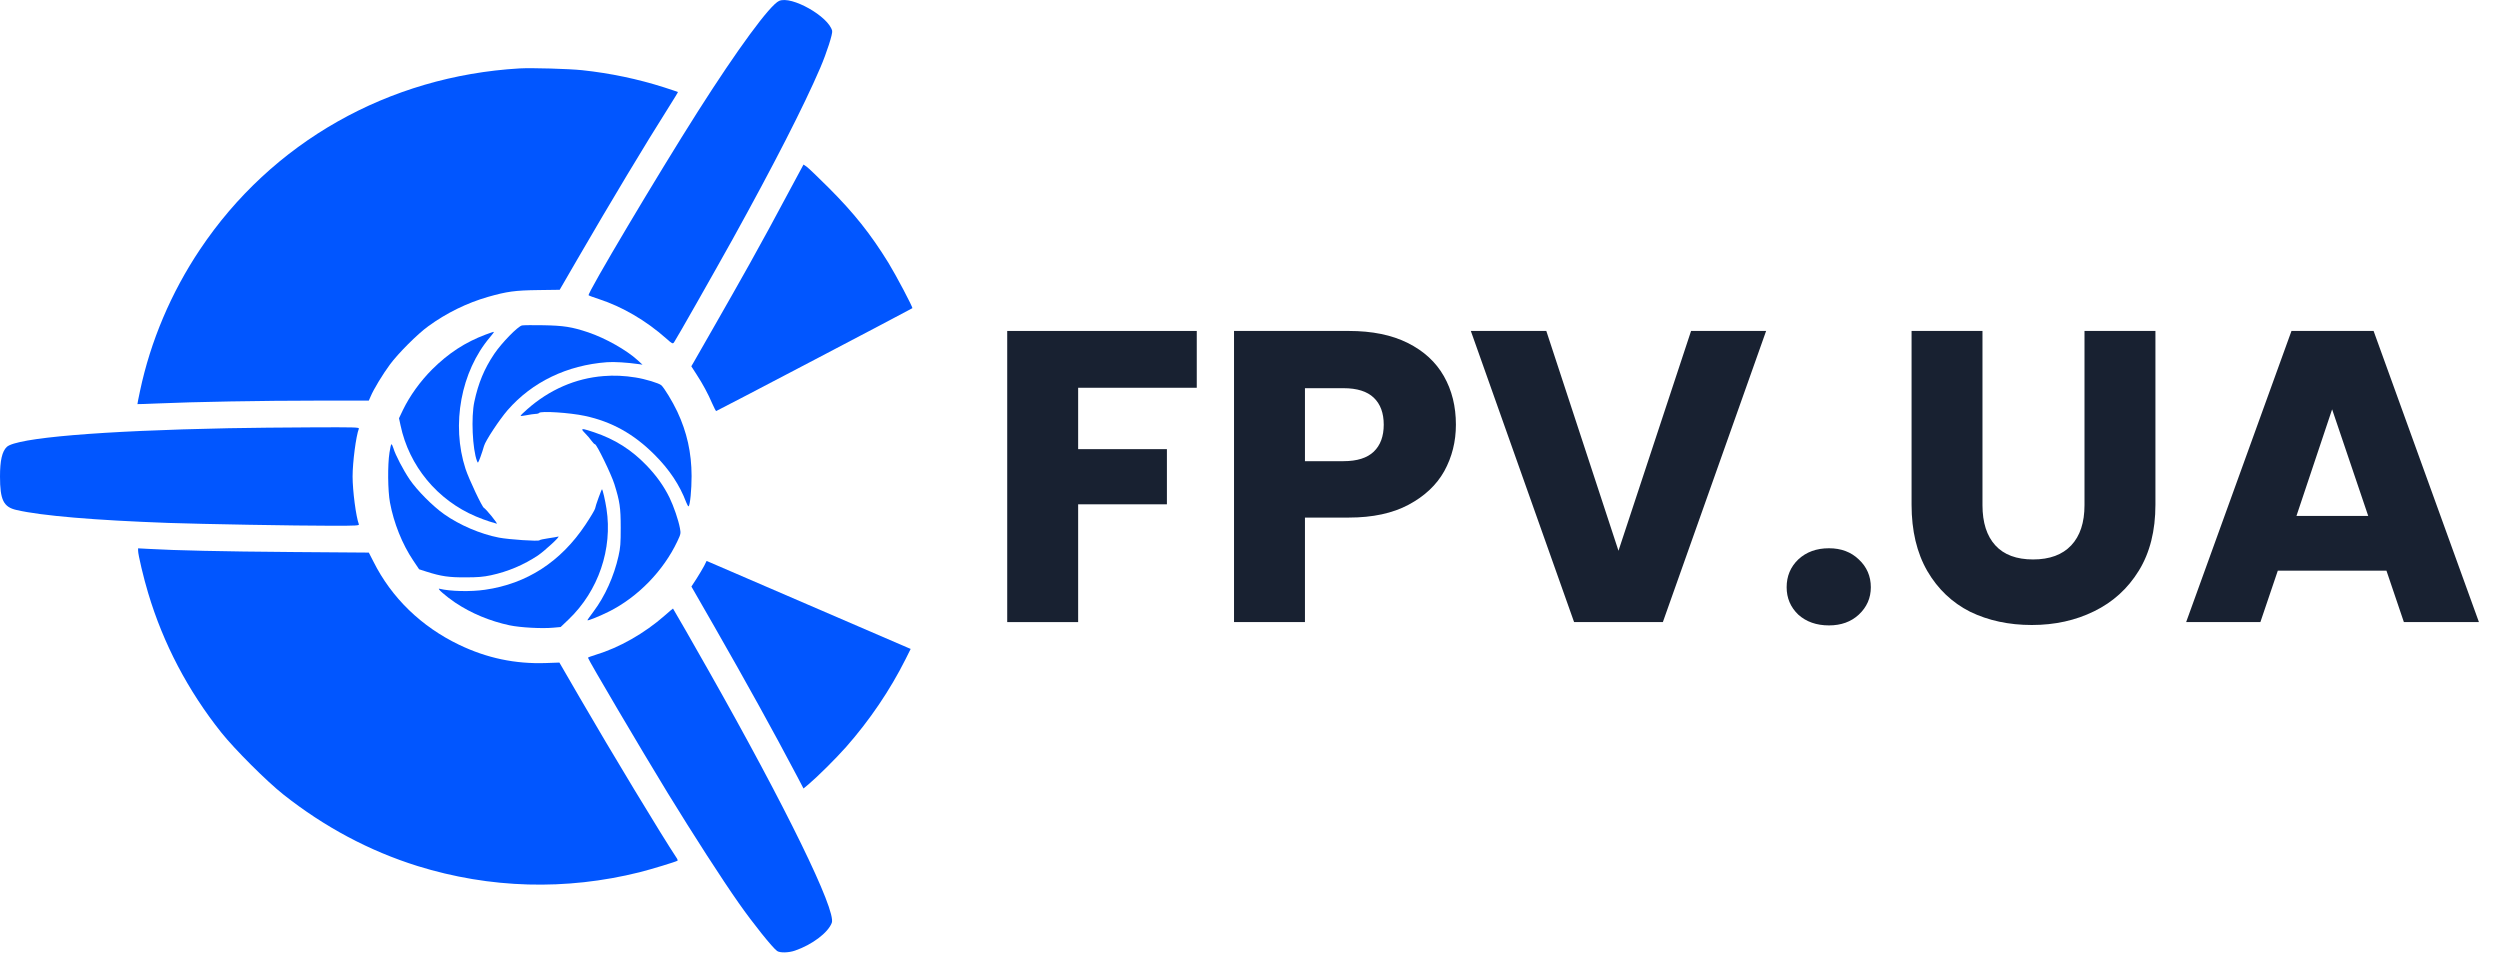
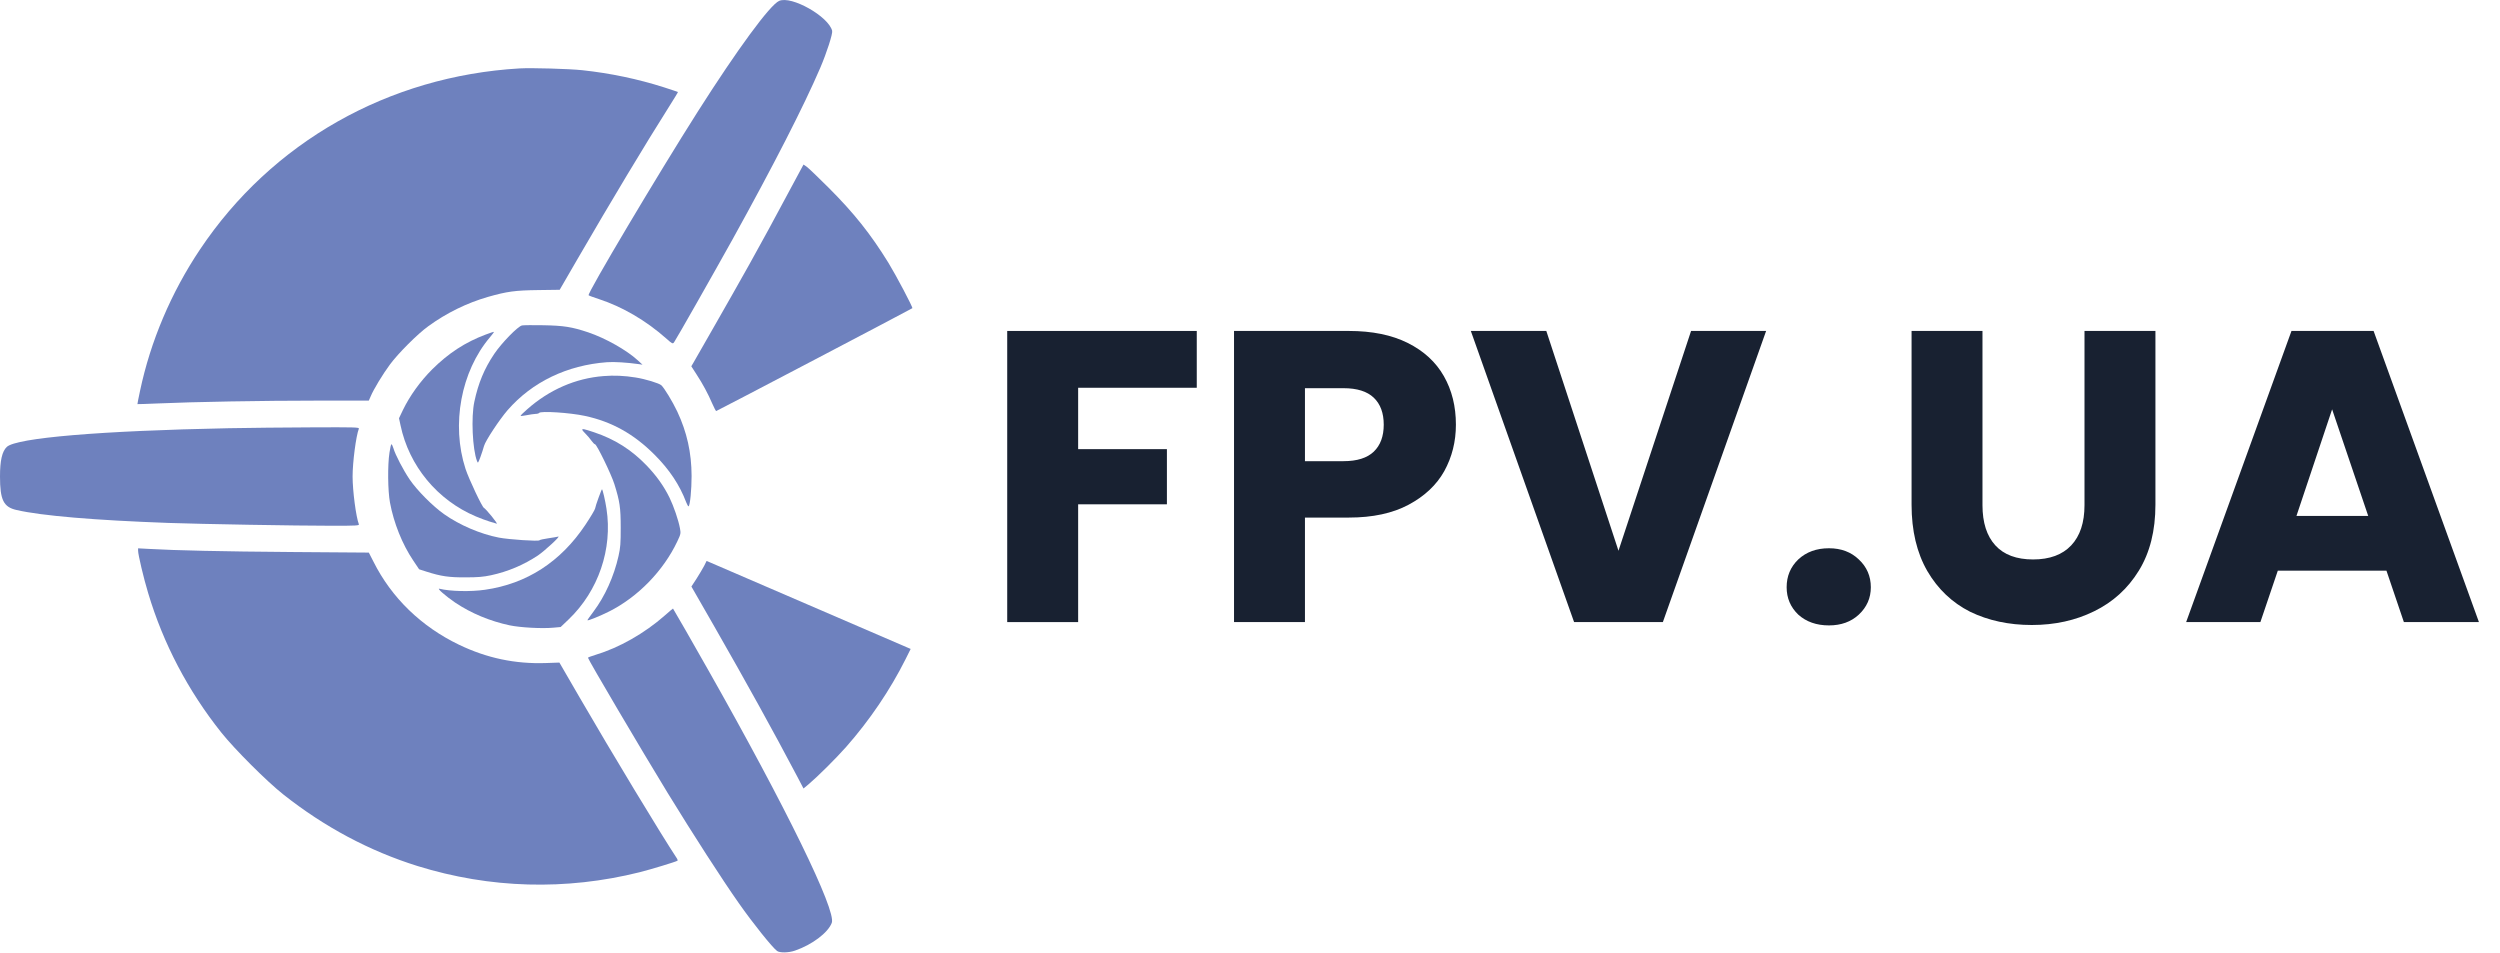
<svg xmlns="http://www.w3.org/2000/svg" width="105" height="40" viewBox="0 0 105 40" fill="none">
-   <path d="M32.723 0.038C32.336 0.209 30.973 2.069 29.311 4.681C27.644 7.301 24.647 12.342 24.722 12.402C24.738 12.418 24.934 12.49 25.153 12.561C26.137 12.884 27.118 13.453 27.979 14.214C28.238 14.445 28.254 14.449 28.31 14.377C28.402 14.25 29.968 11.49 30.765 10.057C32.499 6.923 33.751 4.478 34.449 2.853C34.724 2.212 34.979 1.415 34.951 1.296C34.803 0.691 33.237 -0.193 32.723 0.038Z" fill="#0156FF" />
-   <path d="M21.825 2.873C16.316 3.195 11.413 5.971 8.399 10.479C7.187 12.29 6.322 14.329 5.88 16.424C5.816 16.723 5.768 16.969 5.772 16.973C5.78 16.977 6.159 16.965 6.617 16.945C8.112 16.878 11.07 16.826 13.306 16.826H15.49L15.57 16.643C15.694 16.348 16.072 15.723 16.375 15.313C16.714 14.851 17.539 14.023 17.99 13.7C18.755 13.143 19.612 12.725 20.493 12.47C21.29 12.243 21.629 12.195 22.618 12.183L23.507 12.171L24.252 10.885C25.647 8.48 27.11 6.043 28.107 4.47C28.314 4.143 28.482 3.868 28.474 3.864C28.465 3.856 28.206 3.773 27.892 3.669C26.791 3.319 25.647 3.076 24.451 2.948C23.885 2.889 22.331 2.845 21.825 2.873Z" fill="#0156FF" />
-   <path d="M33.572 7.237C32.404 9.419 32.041 10.084 31.479 11.092C31.12 11.737 30.463 12.892 30.024 13.66C29.586 14.425 29.183 15.13 29.131 15.221L29.035 15.384L29.251 15.719C29.514 16.121 29.741 16.543 29.916 16.953C29.992 17.125 30.064 17.264 30.08 17.264C30.108 17.264 38.288 12.975 38.319 12.944C38.351 12.916 37.626 11.546 37.315 11.04C36.566 9.826 35.864 8.946 34.804 7.886C34.361 7.444 33.947 7.046 33.875 6.998L33.747 6.911L33.572 7.237Z" fill="#0156FF" />
-   <path d="M21.928 13.668C21.757 13.696 21.063 14.409 20.756 14.867C20.337 15.492 20.09 16.089 19.923 16.87C19.783 17.515 19.843 18.865 20.035 19.367C20.074 19.466 20.078 19.458 20.178 19.195C20.234 19.04 20.302 18.833 20.329 18.73C20.393 18.506 20.971 17.63 21.318 17.228C22.351 16.042 23.817 15.337 25.492 15.213C25.791 15.189 26.337 15.225 26.827 15.293L26.986 15.317L26.787 15.134C26.317 14.704 25.436 14.206 24.706 13.959C24.017 13.728 23.67 13.676 22.821 13.66C22.394 13.652 21.992 13.656 21.928 13.668Z" fill="#0156FF" />
-   <path d="M20.389 14.055C19.544 14.373 18.839 14.831 18.153 15.512C17.651 16.014 17.212 16.623 16.921 17.224L16.758 17.567L16.822 17.861C17.18 19.57 18.368 21.007 19.991 21.692C20.178 21.772 20.437 21.867 20.569 21.907C20.7 21.943 20.832 21.983 20.864 21.995C20.895 22.007 20.8 21.867 20.648 21.68C20.501 21.497 20.353 21.342 20.329 21.334C20.258 21.318 19.692 20.119 19.552 19.693C18.946 17.83 19.361 15.6 20.577 14.166C20.676 14.051 20.752 13.947 20.744 13.939C20.736 13.931 20.577 13.983 20.389 14.055Z" fill="#0156FF" />
-   <path d="M25.352 15.795C24.176 15.886 23.068 16.368 22.135 17.196C21.984 17.328 21.864 17.447 21.864 17.463C21.864 17.479 21.976 17.467 22.115 17.439C22.251 17.411 22.418 17.387 22.49 17.384C22.558 17.384 22.63 17.364 22.642 17.344C22.697 17.252 23.937 17.332 24.563 17.467C25.695 17.71 26.616 18.224 27.485 19.092C28.119 19.725 28.545 20.37 28.82 21.095C28.86 21.198 28.904 21.274 28.92 21.266C28.984 21.226 29.047 20.565 29.047 19.992C29.044 19.012 28.852 18.152 28.445 17.284C28.25 16.87 27.895 16.288 27.776 16.181C27.676 16.093 27.102 15.918 26.692 15.854C26.233 15.779 25.787 15.759 25.352 15.795Z" fill="#0156FF" />
-   <path d="M9.607 17.985C4.209 18.092 0.694 18.391 0.287 18.769C0.088 18.956 0 19.343 0 20.012C0 20.999 0.147 21.298 0.698 21.421C1.75 21.664 3.978 21.851 7.075 21.963C8.447 22.011 12.405 22.082 13.968 22.082C14.976 22.082 15.096 22.074 15.072 22.019C14.952 21.708 14.809 20.609 14.809 20.012C14.809 19.414 14.952 18.315 15.072 18.005C15.096 17.945 14.908 17.941 13.091 17.949C11.986 17.953 10.42 17.969 9.607 17.985Z" fill="#0156FF" />
-   <path d="M24.455 18.052C24.455 18.069 24.519 18.144 24.595 18.22C24.671 18.295 24.782 18.423 24.838 18.506C24.898 18.59 24.965 18.658 24.989 18.658C25.061 18.658 25.671 19.912 25.803 20.33C26.03 21.055 26.07 21.318 26.07 22.162C26.07 22.831 26.058 22.994 25.978 23.353C25.787 24.205 25.408 25.045 24.93 25.682C24.778 25.881 24.663 26.049 24.671 26.052C24.694 26.08 25.229 25.861 25.583 25.682C26.795 25.073 27.863 23.974 28.449 22.735C28.597 22.421 28.597 22.405 28.557 22.182C28.493 21.84 28.298 21.27 28.123 20.908C27.883 20.418 27.58 19.992 27.158 19.55C26.52 18.889 25.823 18.447 24.953 18.156C24.527 18.013 24.455 18.001 24.455 18.052Z" fill="#0156FF" />
-   <path d="M16.359 19.004C16.276 19.526 16.288 20.621 16.379 21.107C16.539 21.967 16.893 22.855 17.36 23.548L17.603 23.91L17.914 24.01C18.528 24.205 18.851 24.253 19.552 24.249C20.078 24.249 20.294 24.229 20.62 24.161C21.338 24.006 21.992 23.727 22.594 23.329C22.885 23.13 23.57 22.497 23.447 22.536C23.411 22.548 23.22 22.58 23.028 22.608C22.837 22.636 22.669 22.672 22.657 22.692C22.622 22.744 21.374 22.66 20.955 22.58C20.19 22.433 19.301 22.055 18.655 21.597C18.181 21.266 17.519 20.597 17.212 20.147C16.945 19.757 16.602 19.1 16.523 18.825C16.495 18.733 16.459 18.658 16.439 18.658C16.423 18.658 16.387 18.813 16.359 19.004Z" fill="#0156FF" />
-   <path d="M25.141 20.9C25.065 21.103 25.002 21.306 24.994 21.358C24.986 21.409 24.806 21.712 24.591 22.035C23.555 23.592 22.128 24.519 20.37 24.77C19.768 24.858 18.903 24.838 18.456 24.727C18.325 24.695 18.727 25.045 19.122 25.312C19.803 25.766 20.585 26.088 21.406 26.264C21.86 26.359 22.765 26.407 23.236 26.363L23.547 26.335L23.885 26.013C25.133 24.818 25.735 23.054 25.472 21.366C25.42 21.023 25.317 20.581 25.285 20.549C25.277 20.541 25.213 20.701 25.141 20.9Z" fill="#0156FF" />
-   <path d="M5.8 23.13C5.8 23.297 6.035 24.292 6.223 24.91C6.856 27.032 7.897 29.011 9.292 30.763C9.85 31.464 11.205 32.818 11.899 33.367C13.625 34.733 15.514 35.741 17.539 36.374C20.577 37.318 23.762 37.409 26.867 36.633C27.357 36.509 28.362 36.203 28.454 36.151C28.47 36.139 28.454 36.083 28.414 36.028C27.788 35.084 25.683 31.604 24.34 29.286L23.495 27.828L22.925 27.848C21.637 27.892 20.449 27.641 19.281 27.08C17.691 26.315 16.447 25.109 15.686 23.591L15.49 23.209L12.27 23.185C9.3 23.162 7.375 23.118 6.25 23.054L5.8 23.03V23.13Z" fill="#0156FF" />
-   <path d="M29.574 23.767C29.514 23.882 29.37 24.121 29.255 24.304L29.039 24.635L29.992 26.295C31.367 28.697 32.468 30.688 33.48 32.607L33.747 33.117L33.954 32.945C34.341 32.619 35.11 31.854 35.537 31.372C36.526 30.25 37.383 28.983 38.032 27.689L38.248 27.255L38.08 27.183C37.984 27.144 36.135 26.343 33.962 25.407C31.794 24.472 29.94 23.671 29.845 23.631L29.677 23.56L29.574 23.767Z" fill="#0156FF" />
-   <path d="M27.923 25.849C27.066 26.602 26.01 27.203 25.005 27.506C24.834 27.558 24.695 27.61 24.695 27.625C24.695 27.693 26.927 31.48 28.035 33.292C29.139 35.092 30.331 36.94 31.029 37.931C31.622 38.779 32.448 39.807 32.639 39.942C32.758 40.026 33.125 40.018 33.388 39.926C34.11 39.679 34.779 39.173 34.935 38.759C35.13 38.242 33.014 33.913 29.765 28.175C29.199 27.172 28.286 25.579 28.266 25.559C28.262 25.555 28.107 25.686 27.923 25.849Z" fill="#0156FF" />
+   <path d="M32.723 0.038C32.336 0.209 30.973 2.069 29.311 4.681C27.644 7.301 24.647 12.342 24.722 12.402C24.738 12.418 24.934 12.49 25.153 12.561C26.137 12.884 27.118 13.453 27.979 14.214C28.238 14.445 28.254 14.449 28.31 14.377C28.402 14.25 29.968 11.49 30.765 10.057C32.499 6.923 33.751 4.478 34.449 2.853C34.724 2.212 34.979 1.415 34.951 1.296C34.803 0.691 33.237 -0.193 32.723 0.038Z" fill="#6E81BE" />
+   <path d="M21.825 2.873C16.316 3.195 11.413 5.971 8.399 10.479C7.187 12.29 6.322 14.329 5.88 16.424C5.816 16.723 5.768 16.969 5.772 16.973C5.78 16.977 6.159 16.965 6.617 16.945C8.112 16.878 11.07 16.826 13.306 16.826H15.49L15.57 16.643C15.694 16.348 16.072 15.723 16.375 15.313C16.714 14.851 17.539 14.023 17.99 13.7C18.755 13.143 19.612 12.725 20.493 12.47C21.29 12.243 21.629 12.195 22.618 12.183L23.507 12.171L24.252 10.885C25.647 8.48 27.11 6.043 28.107 4.47C28.314 4.143 28.482 3.868 28.474 3.864C28.465 3.856 28.206 3.773 27.892 3.669C26.791 3.319 25.647 3.076 24.451 2.948C23.885 2.889 22.331 2.845 21.825 2.873Z" fill="#6E81BE" />
+   <path d="M33.572 7.237C32.404 9.419 32.041 10.084 31.479 11.092C31.12 11.737 30.463 12.892 30.024 13.66C29.586 14.425 29.183 15.13 29.131 15.221L29.035 15.384L29.251 15.719C29.514 16.121 29.741 16.543 29.916 16.953C29.992 17.125 30.064 17.264 30.08 17.264C30.108 17.264 38.288 12.975 38.319 12.944C38.351 12.916 37.626 11.546 37.315 11.04C36.566 9.826 35.864 8.946 34.804 7.886C34.361 7.444 33.947 7.046 33.875 6.998L33.747 6.911L33.572 7.237Z" fill="#6E81BE" />
+   <path d="M21.928 13.668C21.757 13.696 21.063 14.409 20.756 14.867C20.337 15.492 20.09 16.089 19.923 16.87C19.783 17.515 19.843 18.865 20.035 19.367C20.074 19.466 20.078 19.458 20.178 19.195C20.234 19.04 20.302 18.833 20.329 18.73C20.393 18.506 20.971 17.63 21.318 17.228C22.351 16.042 23.817 15.337 25.492 15.213C25.791 15.189 26.337 15.225 26.827 15.293L26.986 15.317L26.787 15.134C26.317 14.704 25.436 14.206 24.706 13.959C24.017 13.728 23.67 13.676 22.821 13.66C22.394 13.652 21.992 13.656 21.928 13.668Z" fill="#6E81BE" />
+   <path d="M20.389 14.055C19.544 14.373 18.839 14.831 18.153 15.512C17.651 16.014 17.212 16.623 16.921 17.224L16.758 17.567L16.822 17.861C17.18 19.57 18.368 21.007 19.991 21.692C20.178 21.772 20.437 21.867 20.569 21.907C20.7 21.943 20.832 21.983 20.864 21.995C20.895 22.007 20.8 21.867 20.648 21.68C20.501 21.497 20.353 21.342 20.329 21.334C20.258 21.318 19.692 20.119 19.552 19.693C18.946 17.83 19.361 15.6 20.577 14.166C20.676 14.051 20.752 13.947 20.744 13.939C20.736 13.931 20.577 13.983 20.389 14.055Z" fill="#6E81BE" />
+   <path d="M25.352 15.795C24.176 15.886 23.068 16.368 22.135 17.196C21.984 17.328 21.864 17.447 21.864 17.463C21.864 17.479 21.976 17.467 22.115 17.439C22.251 17.411 22.418 17.387 22.49 17.384C22.558 17.384 22.63 17.364 22.642 17.344C22.697 17.252 23.937 17.332 24.563 17.467C25.695 17.71 26.616 18.224 27.485 19.092C28.119 19.725 28.545 20.37 28.82 21.095C28.86 21.198 28.904 21.274 28.92 21.266C28.984 21.226 29.047 20.565 29.047 19.992C29.044 19.012 28.852 18.152 28.445 17.284C28.25 16.87 27.895 16.288 27.776 16.181C27.676 16.093 27.102 15.918 26.692 15.854C26.233 15.779 25.787 15.759 25.352 15.795Z" fill="#6E81BE" />
+   <path d="M9.607 17.985C4.209 18.092 0.694 18.391 0.287 18.769C0.088 18.956 0 19.343 0 20.012C0 20.999 0.147 21.298 0.698 21.421C1.75 21.664 3.978 21.851 7.075 21.963C8.447 22.011 12.405 22.082 13.968 22.082C14.976 22.082 15.096 22.074 15.072 22.019C14.952 21.708 14.809 20.609 14.809 20.012C14.809 19.414 14.952 18.315 15.072 18.005C15.096 17.945 14.908 17.941 13.091 17.949C11.986 17.953 10.42 17.969 9.607 17.985Z" fill="#6E81BE" />
+   <path d="M24.455 18.052C24.455 18.069 24.519 18.144 24.595 18.22C24.671 18.295 24.782 18.423 24.838 18.506C24.898 18.59 24.965 18.658 24.989 18.658C25.061 18.658 25.671 19.912 25.803 20.33C26.03 21.055 26.07 21.318 26.07 22.162C26.07 22.831 26.058 22.994 25.978 23.353C25.787 24.205 25.408 25.045 24.93 25.682C24.778 25.881 24.663 26.049 24.671 26.052C24.694 26.08 25.229 25.861 25.583 25.682C26.795 25.073 27.863 23.974 28.449 22.735C28.597 22.421 28.597 22.405 28.557 22.182C28.493 21.84 28.298 21.27 28.123 20.908C27.883 20.418 27.58 19.992 27.158 19.55C26.52 18.889 25.823 18.447 24.953 18.156C24.527 18.013 24.455 18.001 24.455 18.052Z" fill="#6E81BE" />
+   <path d="M16.359 19.004C16.276 19.526 16.288 20.621 16.379 21.107C16.539 21.967 16.893 22.855 17.36 23.548L17.603 23.91L17.914 24.01C18.528 24.205 18.851 24.253 19.552 24.249C20.078 24.249 20.294 24.229 20.62 24.161C21.338 24.006 21.992 23.727 22.594 23.329C22.885 23.13 23.57 22.497 23.447 22.536C23.411 22.548 23.22 22.58 23.028 22.608C22.837 22.636 22.669 22.672 22.657 22.692C22.622 22.744 21.374 22.66 20.955 22.58C20.19 22.433 19.301 22.055 18.655 21.597C18.181 21.266 17.519 20.597 17.212 20.147C16.945 19.757 16.602 19.1 16.523 18.825C16.495 18.733 16.459 18.658 16.439 18.658C16.423 18.658 16.387 18.813 16.359 19.004Z" fill="#6E81BE" />
+   <path d="M25.141 20.9C25.065 21.103 25.002 21.306 24.994 21.358C24.986 21.409 24.806 21.712 24.591 22.035C23.555 23.592 22.128 24.519 20.37 24.77C19.768 24.858 18.903 24.838 18.456 24.727C18.325 24.695 18.727 25.045 19.122 25.312C19.803 25.766 20.585 26.088 21.406 26.264C21.86 26.359 22.765 26.407 23.236 26.363L23.547 26.335L23.885 26.013C25.133 24.818 25.735 23.054 25.472 21.366C25.42 21.023 25.317 20.581 25.285 20.549C25.277 20.541 25.213 20.701 25.141 20.9Z" fill="#6E81BE" />
+   <path d="M5.8 23.13C5.8 23.297 6.035 24.292 6.223 24.91C6.856 27.032 7.897 29.011 9.292 30.763C9.85 31.464 11.205 32.818 11.899 33.367C13.625 34.733 15.514 35.741 17.539 36.374C20.577 37.318 23.762 37.409 26.867 36.633C27.357 36.509 28.362 36.203 28.454 36.151C28.47 36.139 28.454 36.083 28.414 36.028C27.788 35.084 25.683 31.604 24.34 29.286L23.495 27.828L22.925 27.848C21.637 27.892 20.449 27.641 19.281 27.08C17.691 26.315 16.447 25.109 15.686 23.591L15.49 23.209L12.27 23.185C9.3 23.162 7.375 23.118 6.25 23.054L5.8 23.03V23.13Z" fill="#6E81BE" />
+   <path d="M29.574 23.767C29.514 23.882 29.37 24.121 29.255 24.304L29.039 24.635L29.992 26.295C31.367 28.697 32.468 30.688 33.48 32.607L33.747 33.117L33.954 32.945C34.341 32.619 35.11 31.854 35.537 31.372C36.526 30.25 37.383 28.983 38.032 27.689L38.248 27.255L38.08 27.183C37.984 27.144 36.135 26.343 33.962 25.407C31.794 24.472 29.94 23.671 29.845 23.631L29.677 23.56L29.574 23.767Z" fill="#6E81BE" />
+   <path d="M27.923 25.849C27.066 26.602 26.01 27.203 25.005 27.506C24.834 27.558 24.695 27.61 24.695 27.625C24.695 27.693 26.927 31.48 28.035 33.292C29.139 35.092 30.331 36.94 31.029 37.931C31.622 38.779 32.448 39.807 32.639 39.942C32.758 40.026 33.125 40.018 33.388 39.926C34.11 39.679 34.779 39.173 34.935 38.759C35.13 38.242 33.014 33.913 29.765 28.175C29.199 27.172 28.286 25.579 28.266 25.559C28.262 25.555 28.107 25.686 27.923 25.849Z" fill="#6E81BE" />
  <path d="M50.264 13.9V16.286H45.282V18.864H49.01V21.181H45.282V26.128H42.303V13.9H50.264Z" fill="#182131" />
  <path d="M61.148 17.836C61.148 18.545 60.985 19.195 60.66 19.787C60.335 20.368 59.836 20.838 59.162 21.198C58.489 21.558 57.653 21.738 56.654 21.738H54.808V26.128H51.829V13.9H56.654C57.629 13.9 58.454 14.068 59.127 14.405C59.801 14.742 60.306 15.206 60.643 15.799C60.98 16.391 61.148 17.07 61.148 17.836ZM56.428 19.369C56.996 19.369 57.42 19.236 57.699 18.969C57.978 18.701 58.117 18.324 58.117 17.836C58.117 17.349 57.978 16.971 57.699 16.704C57.42 16.437 56.996 16.304 56.428 16.304H54.808V19.369H56.428Z" fill="#182131" />
  <path d="M74.177 13.9L69.84 26.128H66.112L61.775 13.9H64.945L67.976 23.132L71.025 13.9H74.177Z" fill="#182131" />
  <path d="M76.816 26.267C76.293 26.267 75.863 26.116 75.527 25.814C75.201 25.5 75.039 25.117 75.039 24.664C75.039 24.2 75.201 23.811 75.527 23.497C75.863 23.184 76.293 23.027 76.816 23.027C77.326 23.027 77.745 23.184 78.07 23.497C78.406 23.811 78.575 24.2 78.575 24.664C78.575 25.117 78.406 25.5 78.07 25.814C77.745 26.116 77.326 26.267 76.816 26.267Z" fill="#182131" />
  <path d="M83.264 13.9V21.216C83.264 21.947 83.444 22.51 83.804 22.905C84.164 23.3 84.693 23.497 85.389 23.497C86.086 23.497 86.62 23.3 86.992 22.905C87.363 22.51 87.549 21.947 87.549 21.216V13.9H90.528V21.198C90.528 22.29 90.296 23.213 89.831 23.968C89.367 24.723 88.739 25.291 87.95 25.675C87.172 26.058 86.301 26.25 85.337 26.25C84.373 26.25 83.508 26.064 82.742 25.692C81.987 25.309 81.389 24.74 80.948 23.985C80.506 23.219 80.286 22.29 80.286 21.198V13.9H83.264Z" fill="#182131" />
  <path d="M100.231 23.968H95.668L94.936 26.128H91.818L96.242 13.9H99.691L104.115 26.128H100.963L100.231 23.968ZM99.465 21.669L97.949 17.192L96.451 21.669H99.465Z" fill="#182131" />
</svg>
